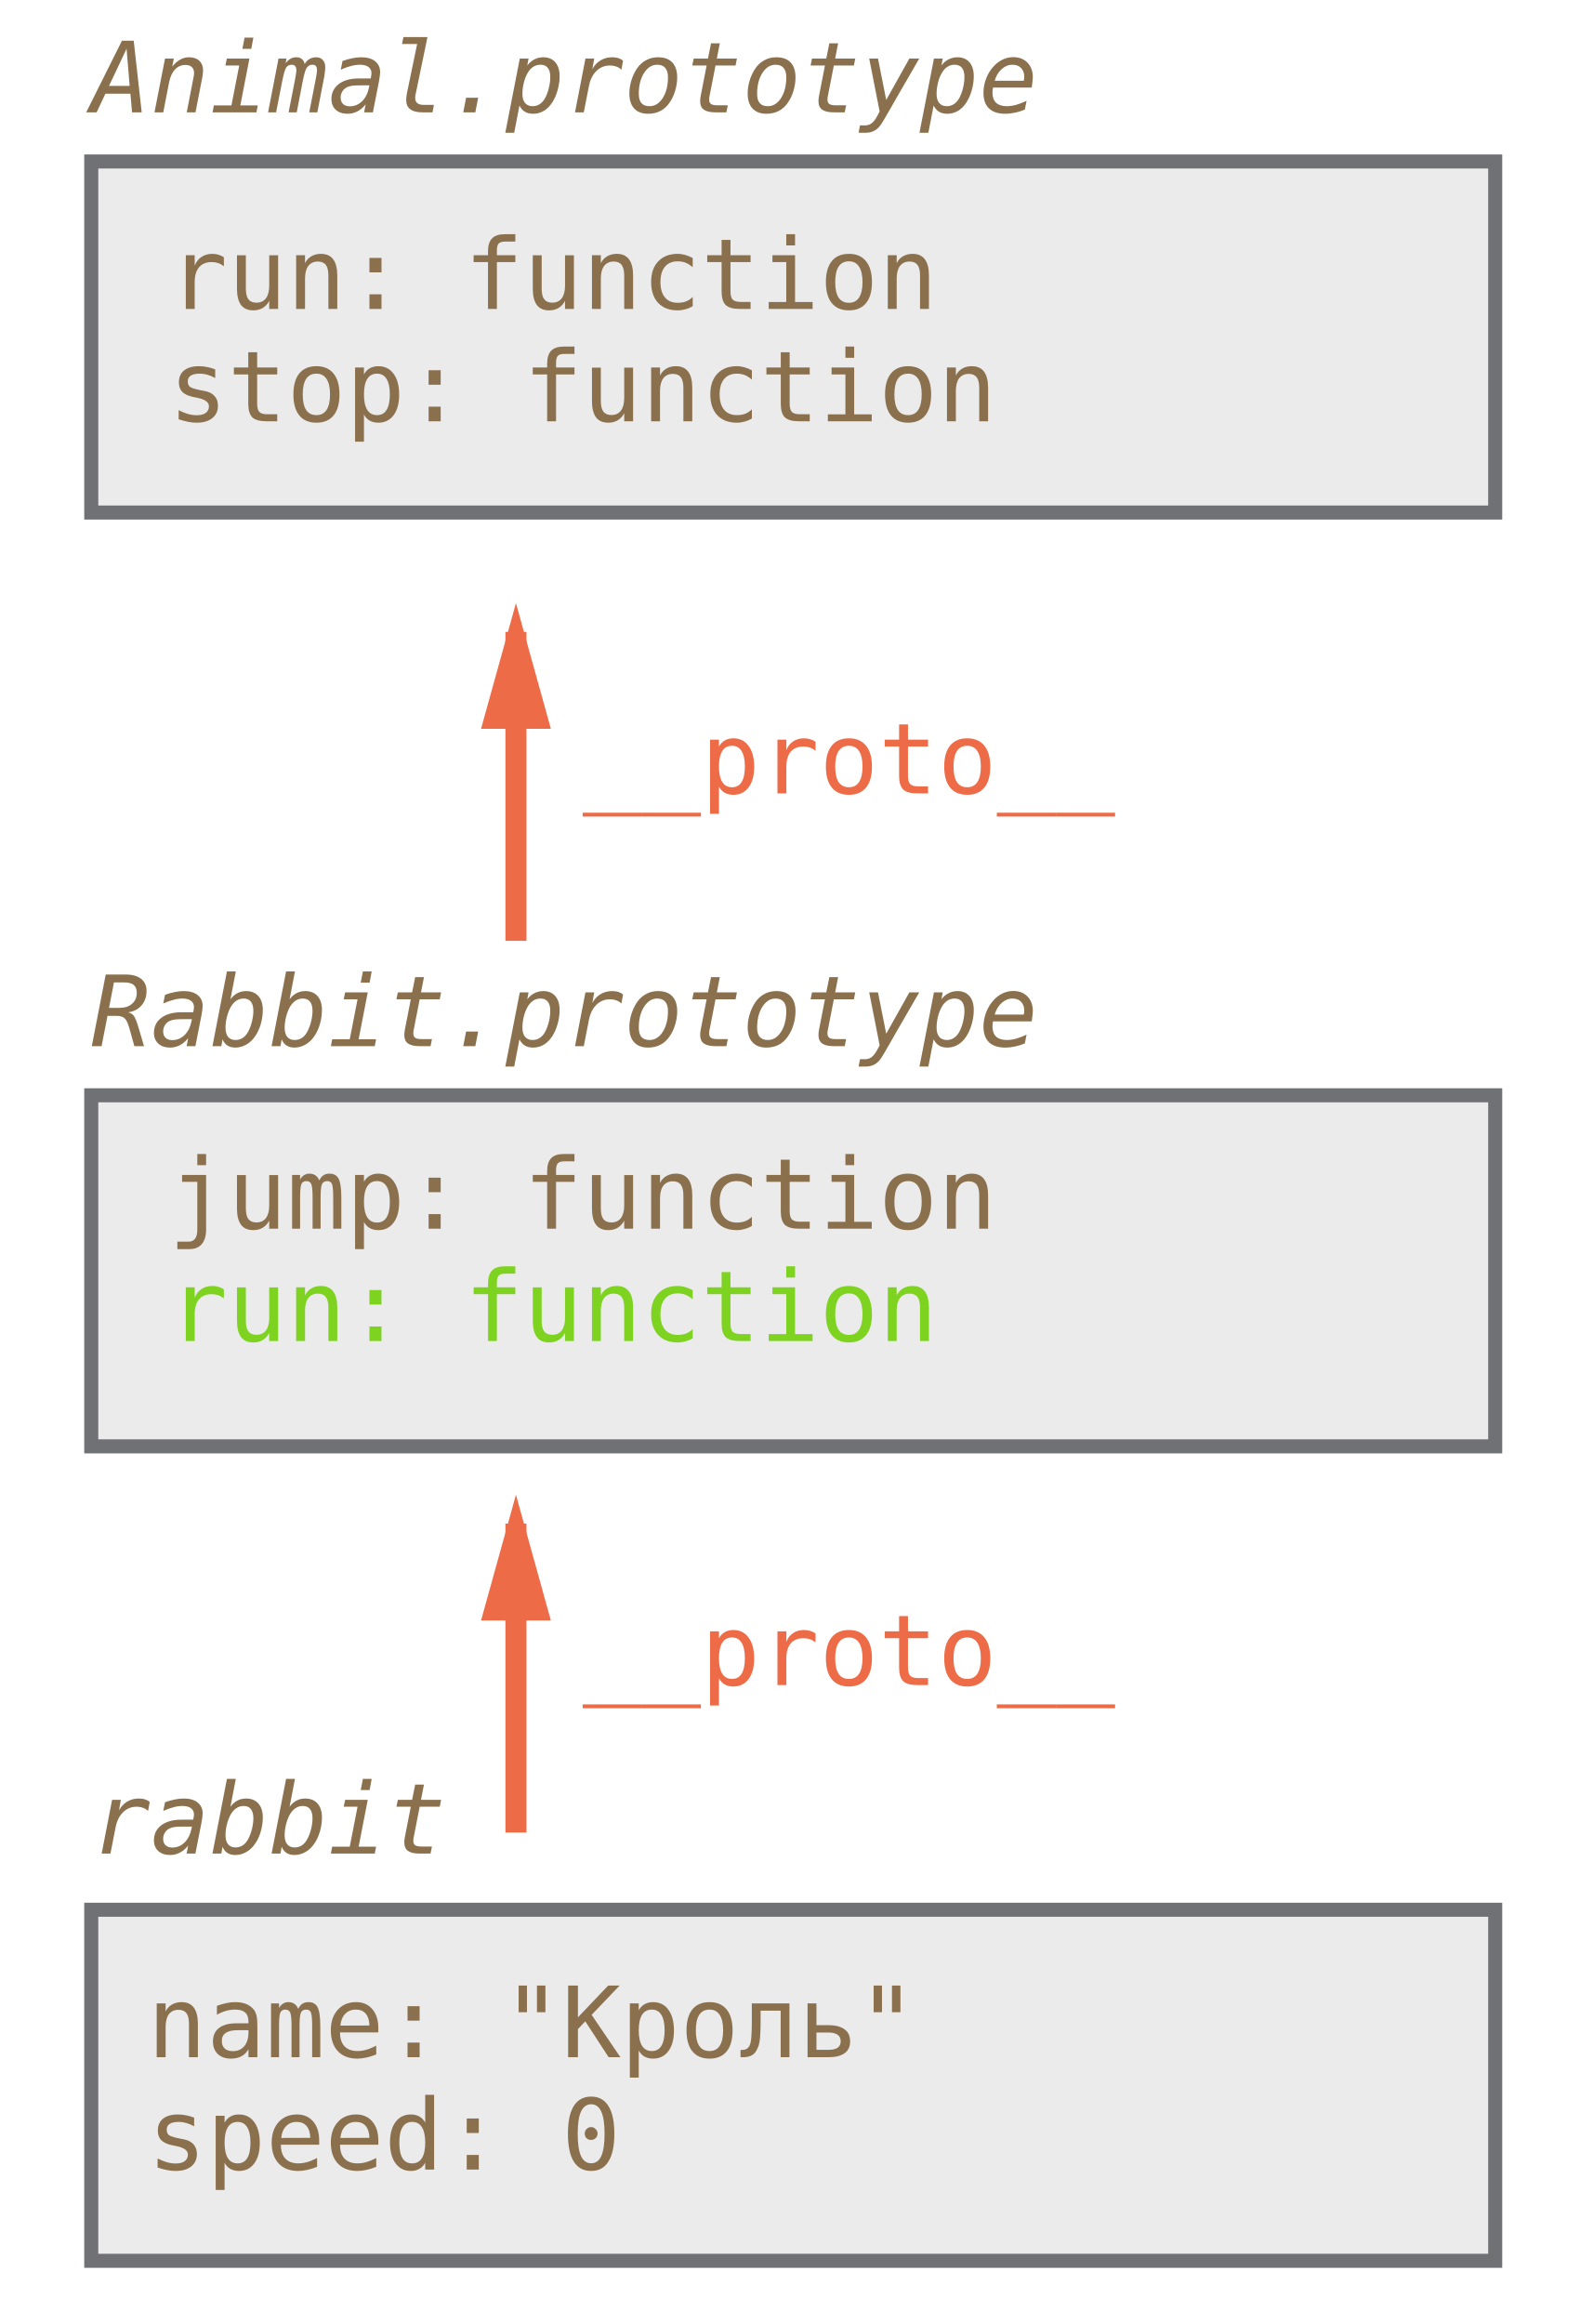
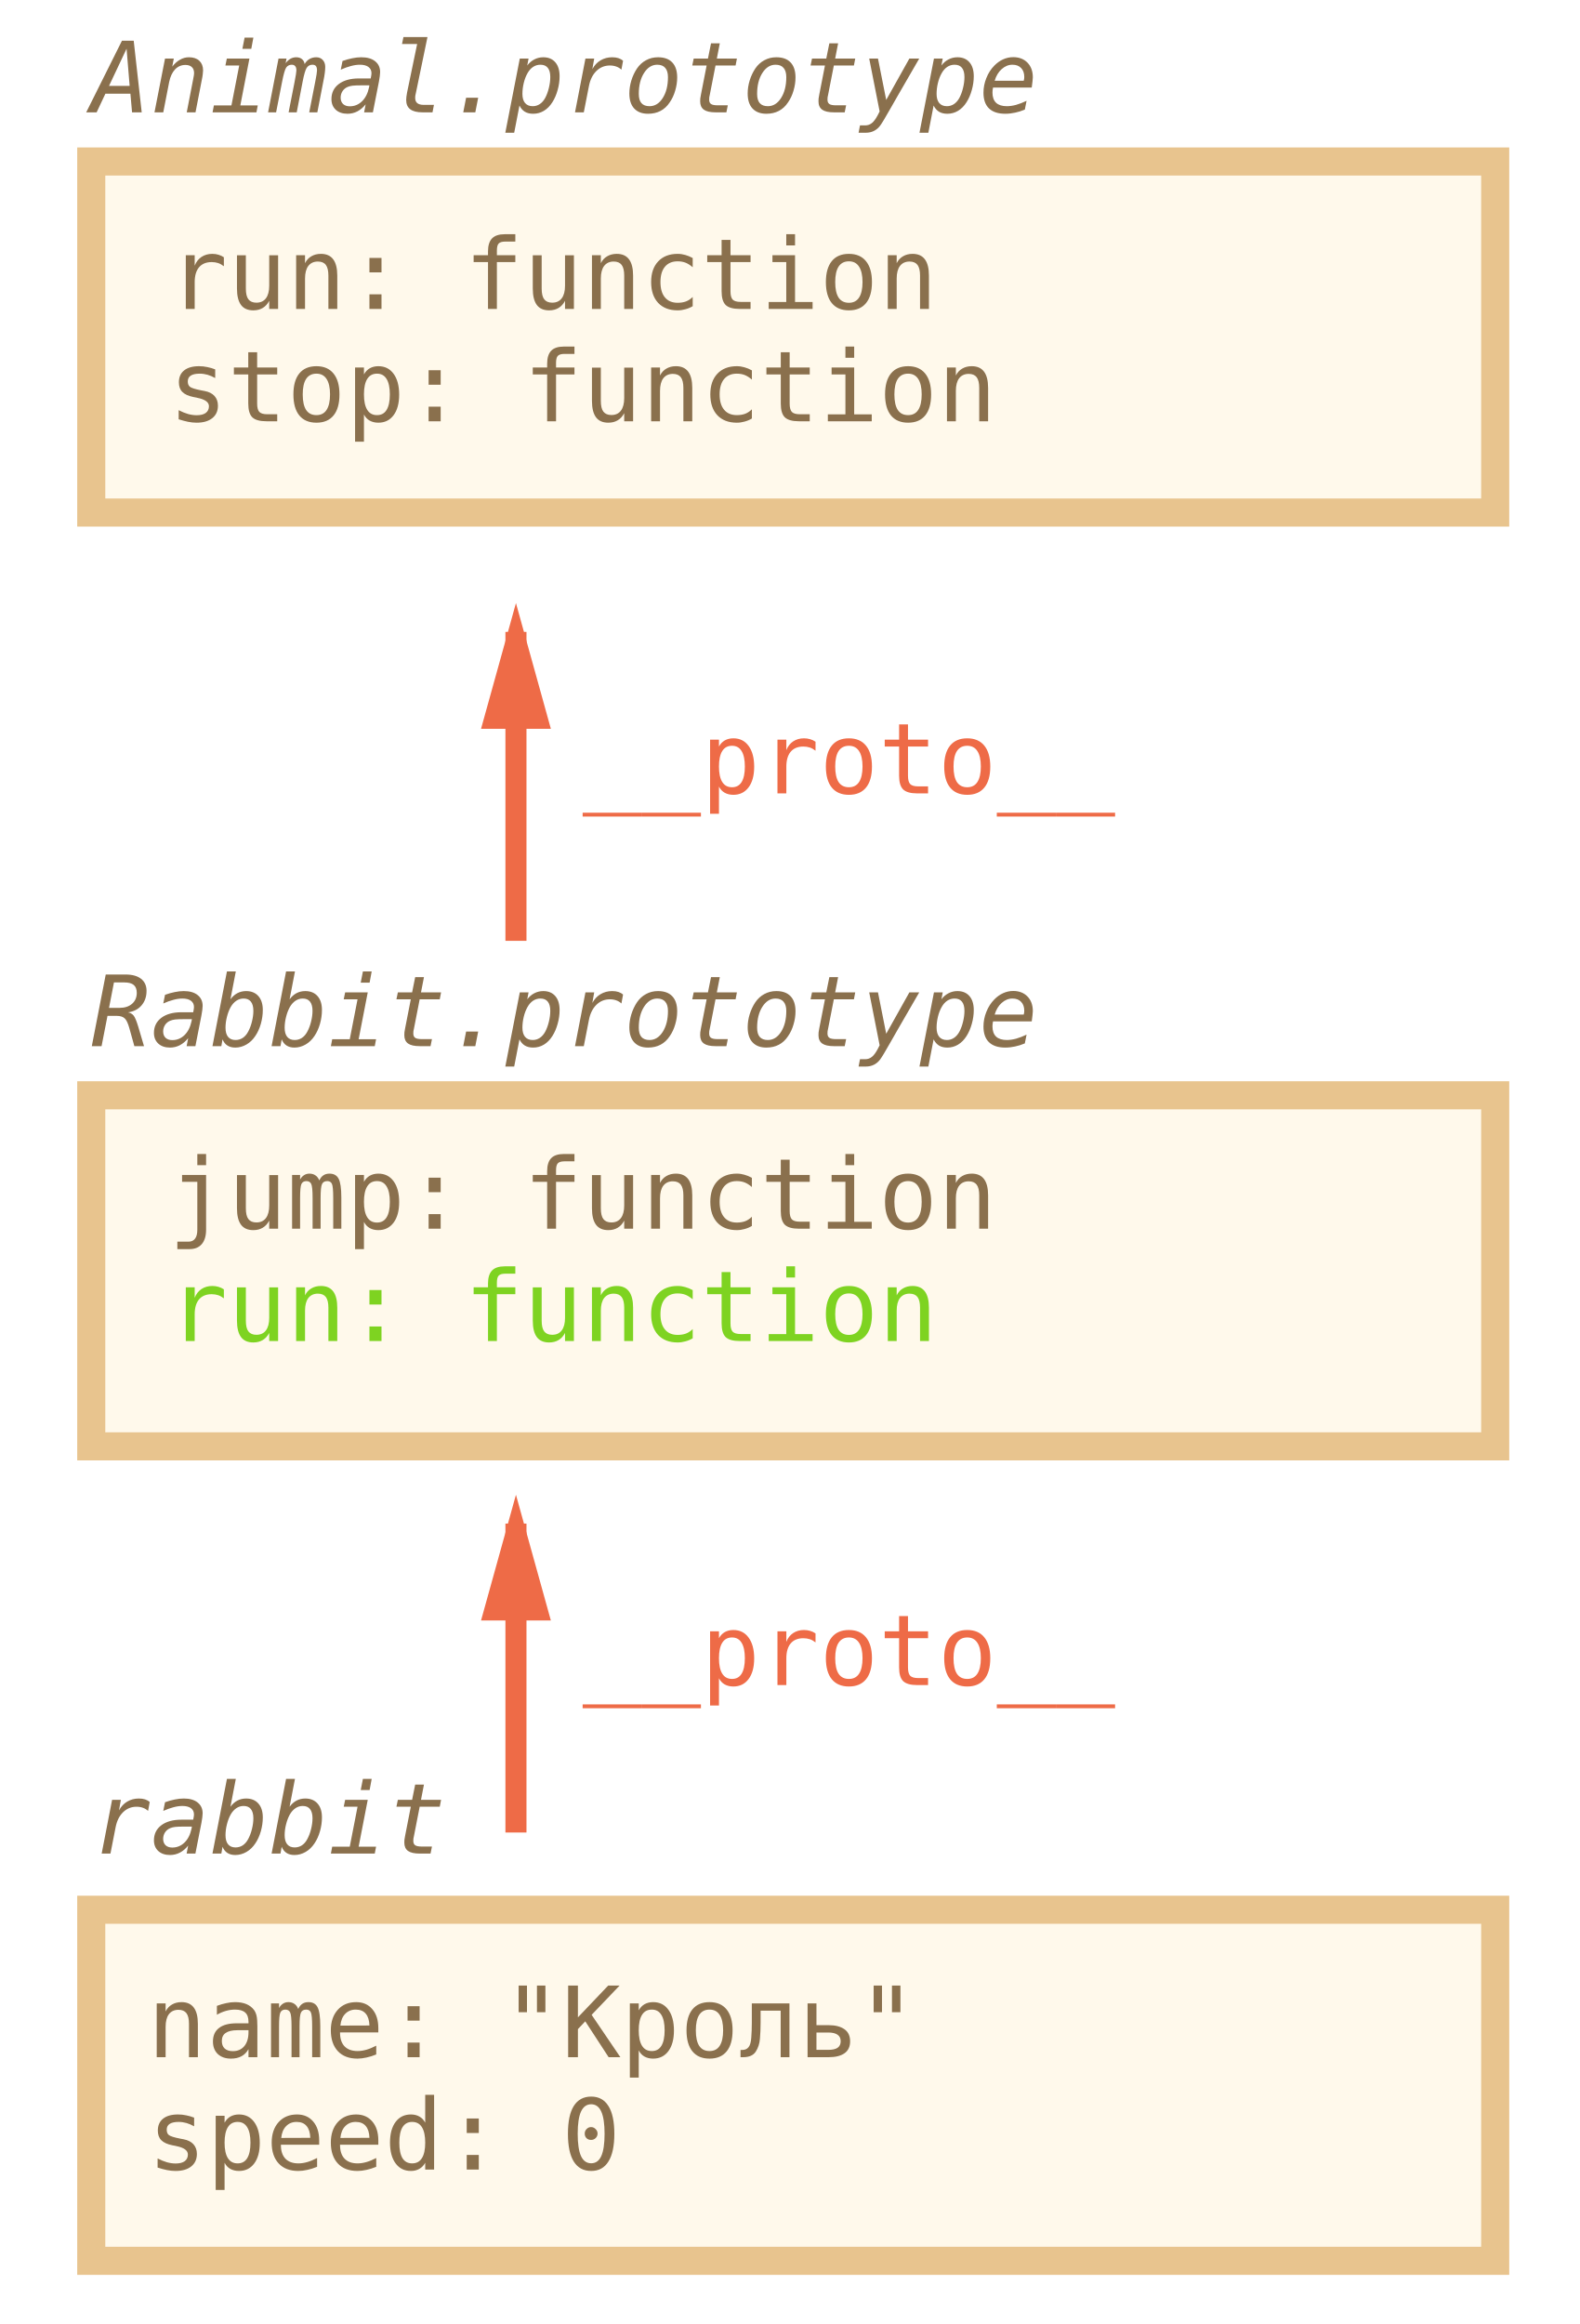
<svg xmlns="http://www.w3.org/2000/svg" width="225px" height="331px" viewBox="0 0 225 331" version="1.1">
  <defs />
  <g id="combined" stroke="none" stroke-width="1" fill="none" fill-rule="evenodd">
    <g id="class-inheritance-rabbit-run-animal.svg">
-       <rect id="Rectangle-1" stroke="#707175" stroke-width="2" fill="#EBEBEB" x="13" y="156" width="200" height="50" />
+       <rect id="Rectangle-1" stroke="#E8C48E" stroke-width="4" fill="#FFF9EB" x="13" y="156" width="200" height="50" />
      <text id="jump:-function" font-family="Consolas" font-size="14" font-weight="normal">
        <tspan x="24" y="175" fill="#8A704D">jump: function</tspan>
        <tspan x="131.762" y="175" fill="#999647" />
        <tspan x="24" y="191" fill="#7ED321">run: function</tspan>
      </text>
      <text id="Rabbit.prototype" font-family="Consolas" font-size="14" font-style="italic" font-weight="normal" fill="#8A704D">
        <tspan x="13" y="149">Rabbit.prototype</tspan>
      </text>
      <text id="rabbit" font-family="Consolas" font-size="14" font-style="italic" font-weight="normal" fill="#8A704D">
        <tspan x="13" y="264">rabbit</tspan>
      </text>
-       <rect id="Rectangle-1" stroke="#707175" stroke-width="2" fill="#EBEBEB" x="13" y="23" width="200" height="50" />
+       <rect id="Rectangle-1" stroke="#E8C48E" stroke-width="4" fill="#FFF9EB" x="13" y="23" width="200" height="50" />
      <text id="run:-function" font-family="Consolas" font-size="14" font-weight="normal" fill="#8A704D">
        <tspan x="24" y="44">run: function</tspan>
        <tspan x="24" y="60">stop: function</tspan>
      </text>
      <text id="Animal.prototype" font-family="Consolas" font-size="14" font-style="italic" font-weight="normal" fill="#8A704D">
        <tspan x="13" y="16">Animal.prototype</tspan>
      </text>
-       <rect id="Rectangle-1" stroke="#707175" stroke-width="2" fill="#EBEBEB" x="13" y="272" width="200" height="50" />
+       <rect id="Rectangle-1" stroke="#E8C48E" stroke-width="4" fill="#FFF9EB" x="13" y="272" width="200" height="50" />
      <path d="M73.5,259.5 L73.5,218.5" id="Line" stroke="#EE6B47" stroke-width="3" stroke-linecap="square" fill="#EE6B47" />
      <path id="Line-decoration-1" d="M73.5,218.5 C72.45,222.28 71.55,225.52 70.5,229.3 C72.6,229.3 74.4,229.3 76.5,229.3 C75.45,225.52 74.55,222.28 73.5,218.5 C73.5,218.5 73.5,218.5 73.5,218.5 Z" stroke="#EE6B47" stroke-width="3" stroke-linecap="square" fill="#EE6B47" />
      <text id="__proto__" font-family="Consolas" font-size="14" font-weight="normal" fill="#EE6B47">
        <tspan x="83" y="240">__proto__</tspan>
      </text>
      <path d="M73.5,132.5 L73.5,91.5" id="Line-2" stroke="#EE6B47" stroke-width="3" stroke-linecap="square" fill="#EE6B47" />
      <path id="Line-2-decoration-1" d="M73.5,91.5 C72.45,95.28 71.55,98.52 70.5,102.3 C72.6,102.3 74.4,102.3 76.5,102.3 C75.45,98.52 74.55,95.28 73.5,91.5 C73.5,91.5 73.5,91.5 73.5,91.5 Z" stroke="#EE6B47" stroke-width="3" stroke-linecap="square" fill="#EE6B47" />
      <text id="__proto__-2" font-family="Consolas" font-size="14" font-weight="normal" fill="#EE6B47">
        <tspan x="83" y="113">__proto__</tspan>
      </text>
      <text id="name:-&quot;Кроль&quot;" font-family="Consolas" font-size="14" font-weight="normal" fill="#8A704D">
        <tspan x="21" y="293">name: "Кроль"</tspan>
        <tspan x="21" y="309">speed: 0</tspan>
      </text>
    </g>
  </g>
</svg>
